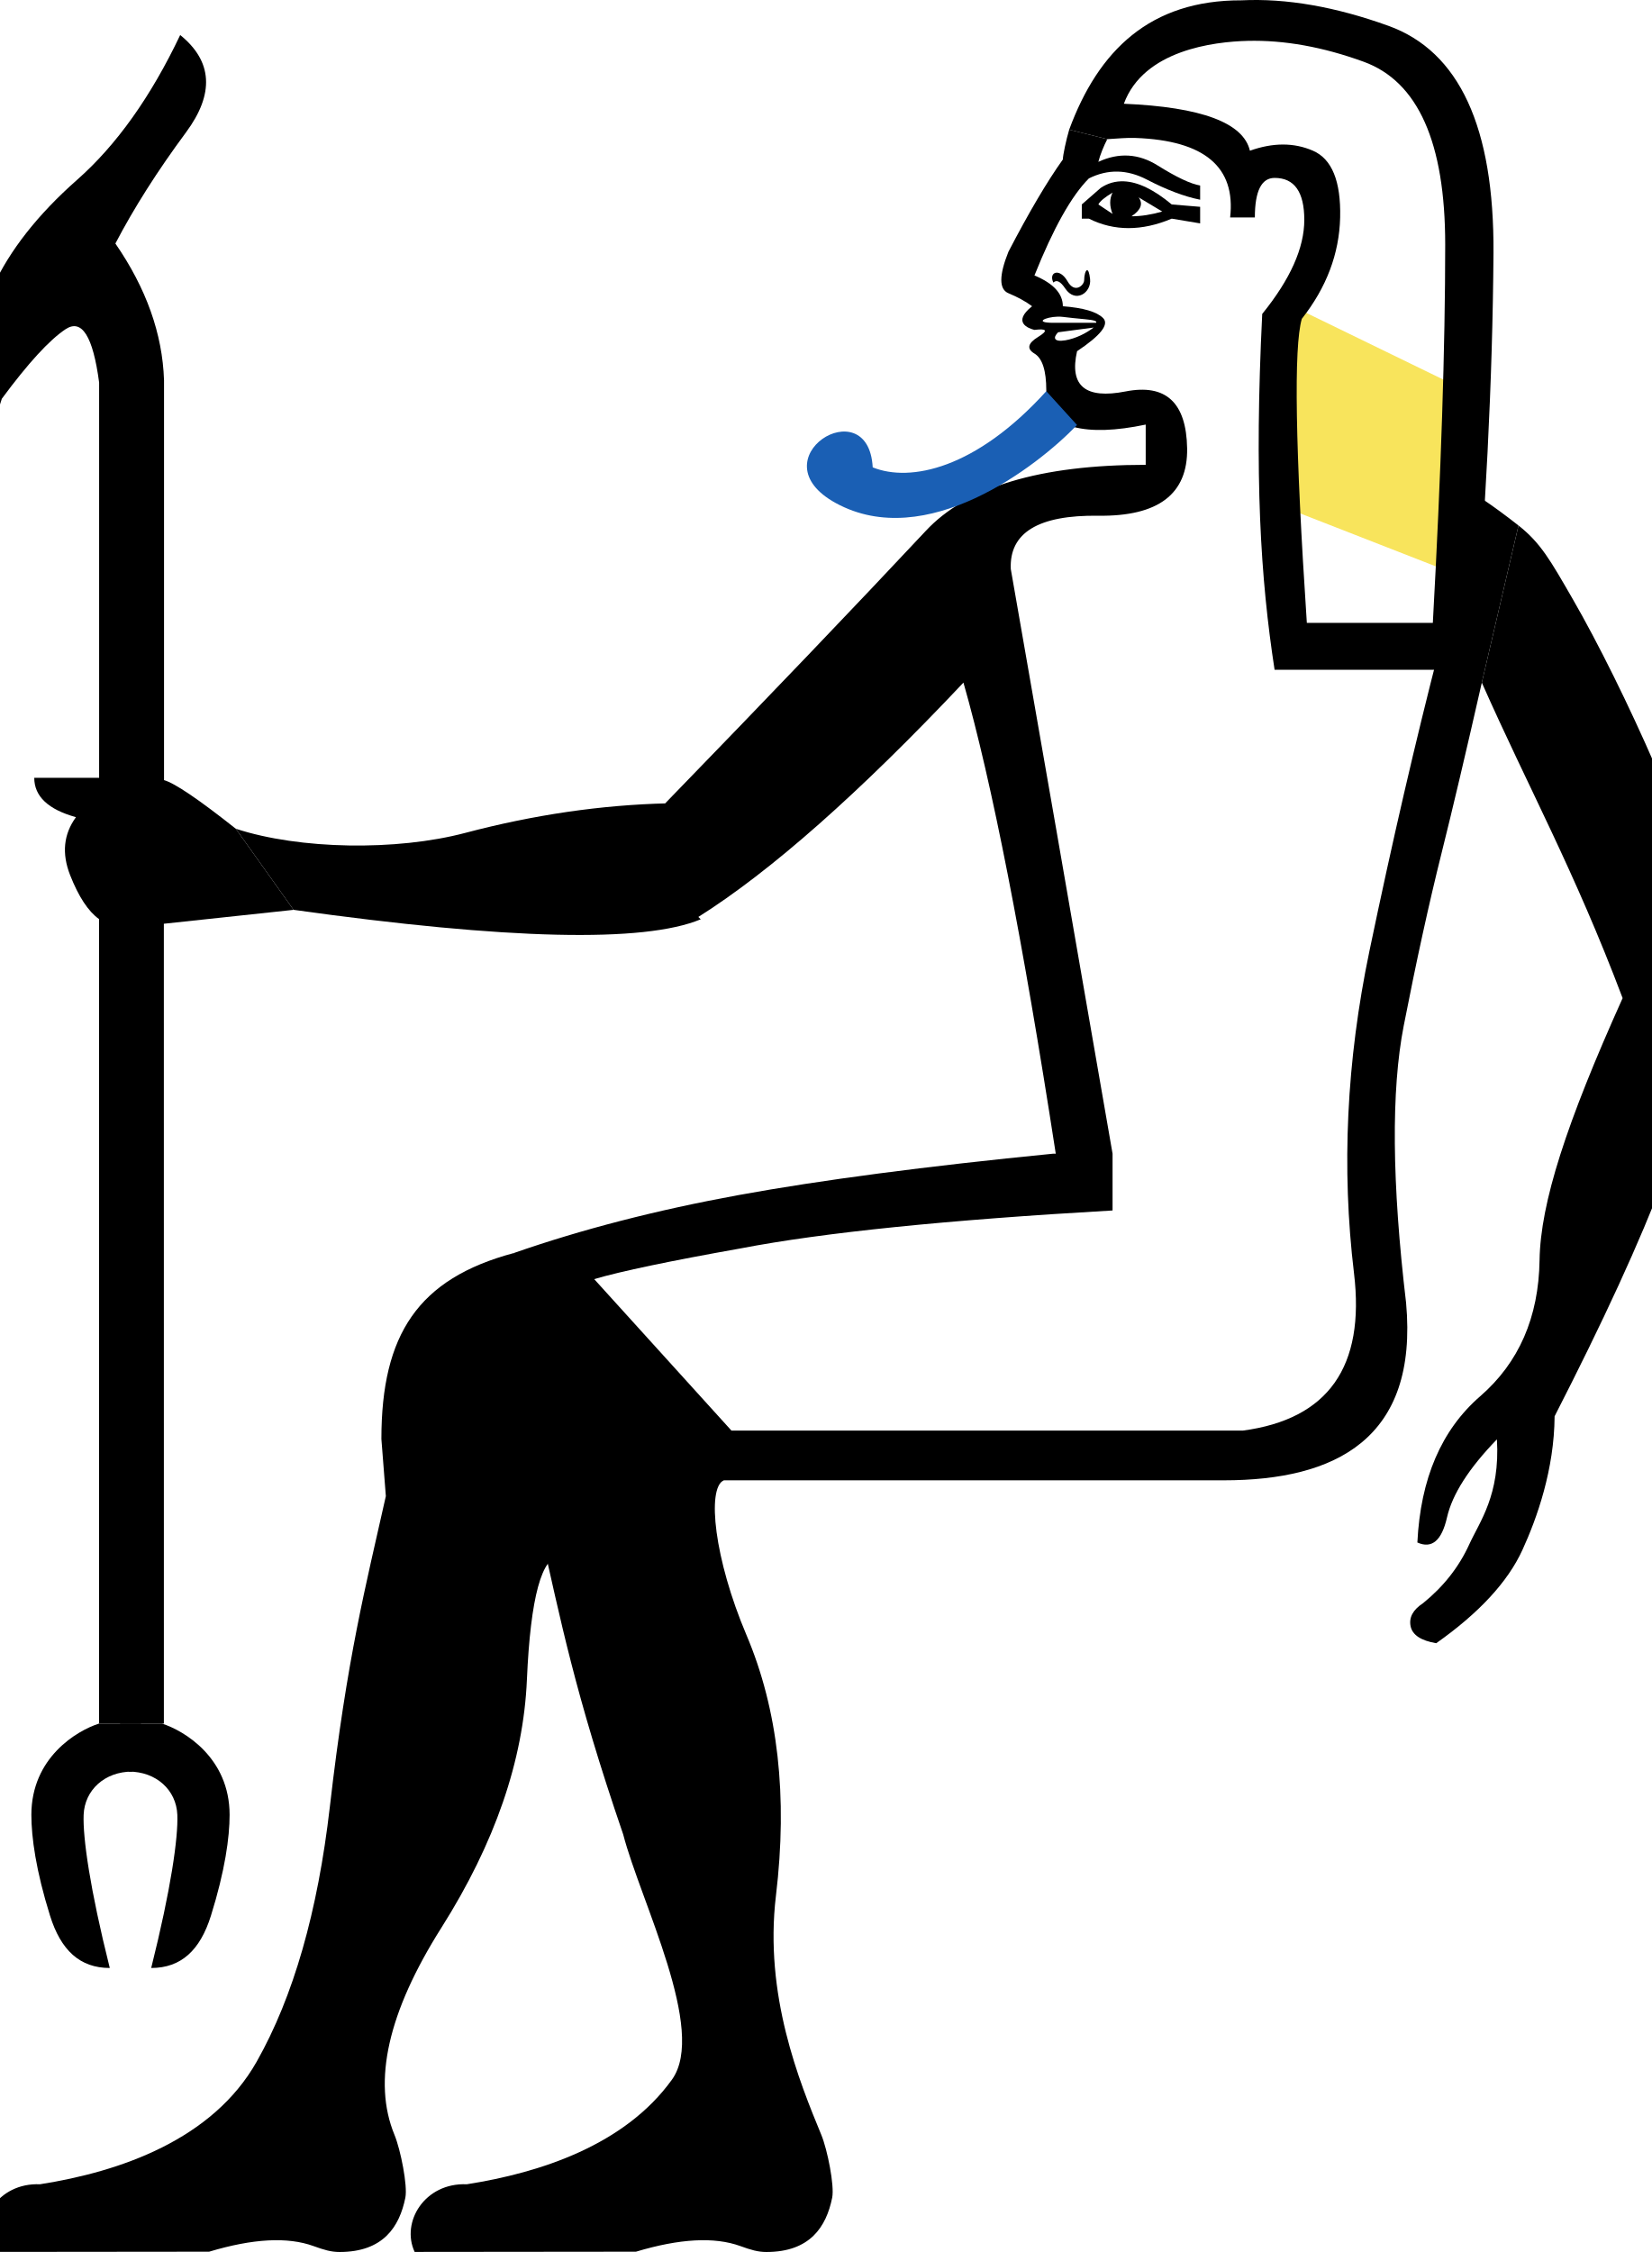
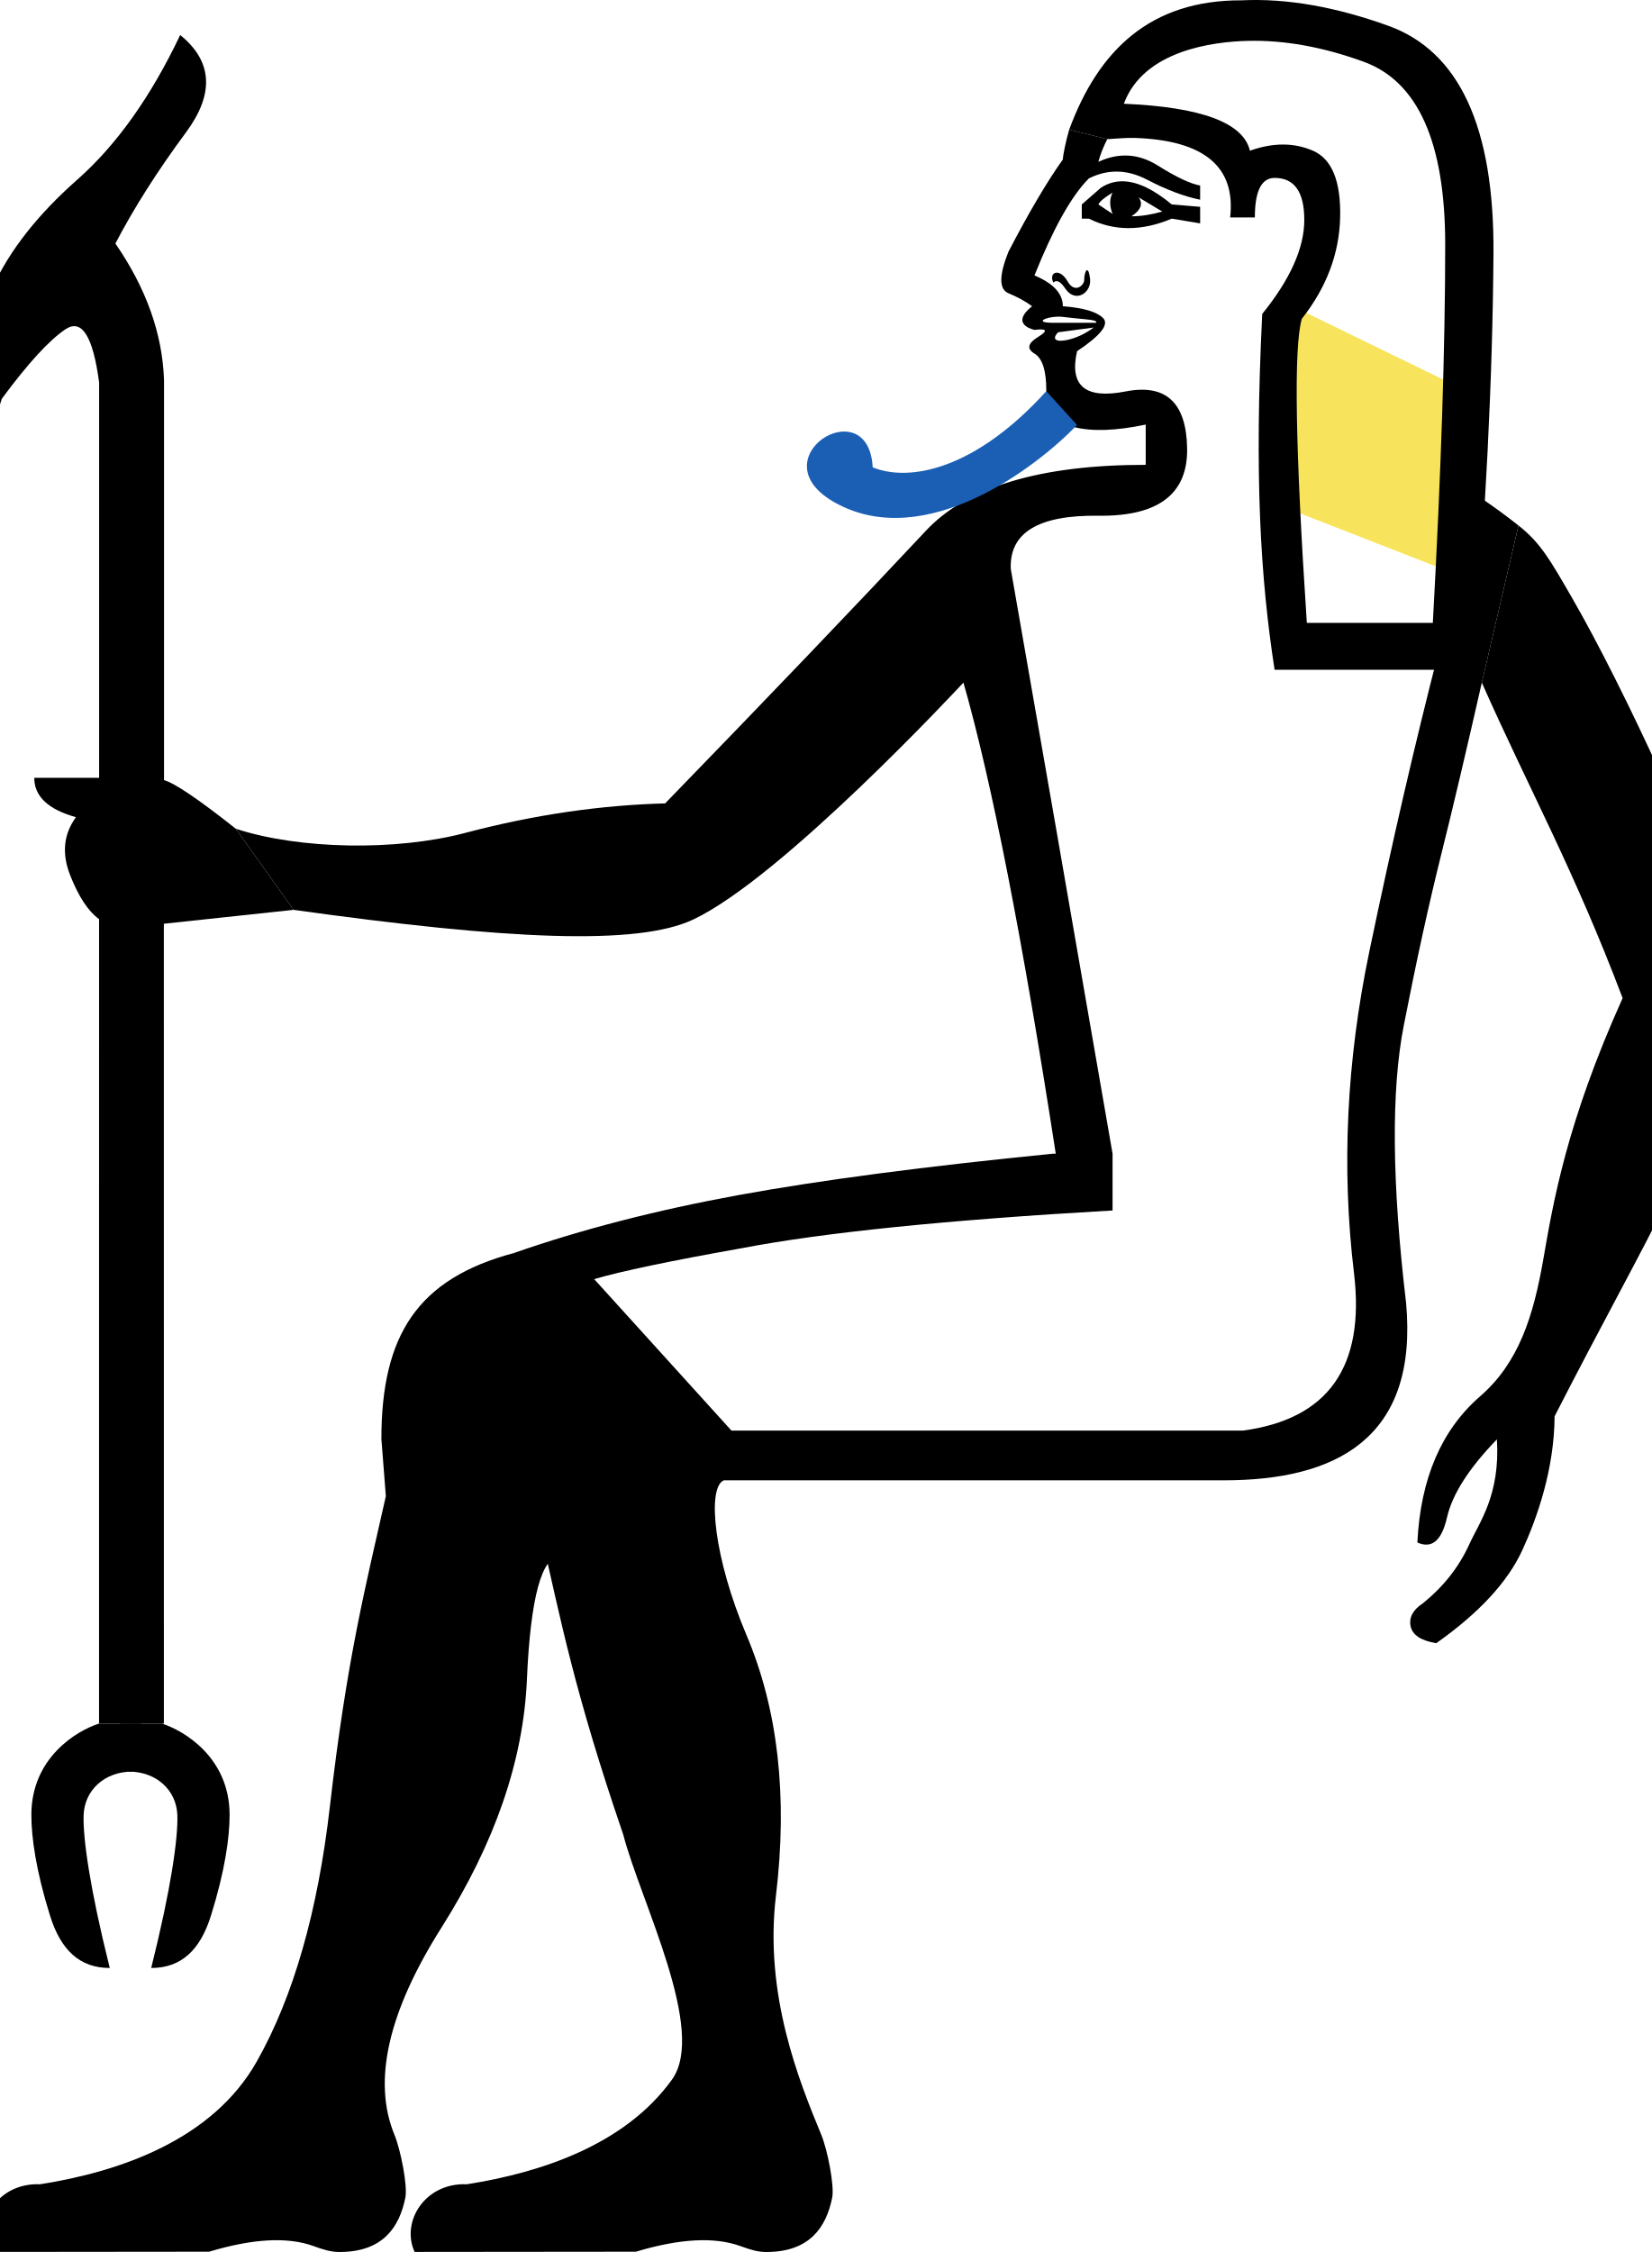
<svg xmlns="http://www.w3.org/2000/svg" xmlns:xlink="http://www.w3.org/1999/xlink" width="733.451" height="1000" version="1.1" id="svg1">
  <defs id="defs1" />
  <path style="fill:#000000;stroke:none;stroke-width:1" d="m 482.737,119.979 c -0.673,0.053 -1.297,2.166 -1.297,4.441 0,2.192 -4.148,6.142 -7.357,0.526 -3.6,-6.3 -8.586,-4.029 -6.308,0.526 1.402,-1.401 3.155,-0.524 5.257,2.63 4.489,6.733 11.72,1.948 11.036,-4.206 -0.322,-2.895 -0.84,-3.954 -1.331,-3.916 z" id="path15" />
  <path style="fill:#000000;stroke:none;stroke-width:1" d="m 499.145,80.52 c -3.745,-0.164 -7.193,0.805 -10.347,2.908 l -8.408,7.357 v 6.308 h 3.153 c 11.212,5.606 23.475,5.606 36.789,0 L 532.946,99.195 v -7.359 l -12.615,-1.051 c -7.883,-6.569 -14.946,-9.991 -21.187,-10.265 z m -5.092,5.01 c -1.401,2.803 -1.401,5.956 0,9.459 -2.102,-1.402 -4.204,-2.803 -6.306,-4.204 0.701,-1.401 2.803,-3.153 6.306,-5.255 z m 11.564,2.102 10.51,6.306 c -4.905,1.402 -9.459,2.104 -13.664,2.104 4.204,-2.803 5.255,-5.608 3.153,-8.411 z" id="path14" />
  <path style="fill:#000000;stroke:none;stroke-width:1" d="m 504.085,61.795 v 0.002 l -0.002,0.002 c -0.004,0.019 -0.003,0.075 0,0.138 0.02,0.003 0.038,0.008 0.058,0.011 -0.015,-0.045 -0.028,-0.089 -0.043,-0.134 -0.002,-0.007 -0.004,-0.012 -0.007,-0.015 l -0.002,-0.002 v -0.002 h -0.002 z" id="path13" />
  <path style="fill:#000000;stroke:none;stroke-width:1" d="m 503.405,59.703 c 0.017,0.03 0.031,0.058 0.045,0.075 -0.015,-0.025 -0.029,-0.05 -0.045,-0.075 z" id="path12" />
-   <path style="fill:#000000;stroke:none;stroke-width:1" d="m 474.795,57.564 c -1.359,4.568 -2.814,11.437 -2.814,13.25 -7.007,9.81 -15.066,23.474 -24.176,40.992 -4.204,10.511 -4.204,16.645 0,18.396 4.204,1.752 7.709,3.679 10.512,5.781 -9.07,7.256 -1.471,9.879 1.051,10.51 5.606,-0.701 6.131,0.349 1.576,3.152 -4.555,2.803 -5.08,5.255 -1.576,7.357 3.504,2.102 5.254,7.536 5.254,16.295 0,8.759 4.031,14.189 12.09,16.291 8.059,2.102 18.744,1.75 32.059,-1.053 v 17.871 c -46.95,0 -79.535,9.811 -97.754,29.432 -30.833,32.935 -69.374,73.228 -115.623,120.879 h 1.051 c -29.431,0.701 -59.389,5.078 -89.871,13.137 -30.482,8.059 -73.518,7.42 -101.844,-1.844 l 25.641,36.006 c 95.301,13.314 155.564,14.714 180.791,4.203 l -1.053,-1.051 c 32.234,-20.322 71.477,-55.007 117.727,-104.059 12.613,44.147 26.277,113.871 40.992,209.172 h -1.051 c -56.76,5.606 -103.36,11.735 -139.799,18.393 -36.439,6.657 -69.723,15.243 -99.855,25.754 l 11.562,17.869 56.76,60.965 14.028,22.072 h 232.986 c 49.458,0 86.477,-18.275 80.934,-78.832 -6.307,-53.257 -6.657,-94.25 -1.051,-122.98 5.606,-28.731 11.212,-54.311 16.818,-76.734 4.905,-19.621 10.862,-44.845 17.869,-75.678 L 674.316,233.346 C 651.957,215.751 634.965,206.771 623.34,206.408 h 1.051 c -24.526,0 -35.037,-11.563 -31.533,-34.688 l -6.307,-22.074 c -3.504,3.504 -7.006,7.185 -10.51,11.039 -3.504,3.854 -5.256,15.592 -5.256,35.213 -10e-6,19.621 14.015,29.782 42.045,30.482 28.03,0.701 36.788,21.372 26.277,62.016 -10.511,40.643 -20.847,85.314 -31.008,134.016 -10.161,48.702 -12.438,96.352 -6.832,142.951 4.999,41.553 -11.474,64.844 -49.379,69.9 H 324.824 l -60.965,-67.273 c 11.913,-3.504 33.636,-8.056 65.17,-13.662 36.439,-7.007 91.445,-12.616 165.023,-16.82 V 512.283 C 475.833,407.172 460.768,320.628 448.855,252.656 c -0.701,-16.117 12.262,-23.999 38.891,-23.648 26.628,0.35 39.768,-9.635 39.418,-29.957 -0.35,-20.322 -9.461,-28.73 -27.33,-25.227 -17.869,3.504 -25.051,-2.455 -21.547,-17.871 10.511,-7.007 14.365,-11.912 11.562,-14.715 -2.803,-2.803 -8.759,-4.553 -17.869,-5.254 0,-5.606 -4.204,-10.162 -12.613,-13.666 8.409,-21.022 16.468,-35.388 24.176,-43.096 8.409,-4.204 16.993,-4.029 25.752,0.525 8.759,4.555 16.643,7.532 23.65,8.934 v -6.305 c -4.205,-0.701 -10.511,-3.68 -18.92,-8.936 -8.409,-5.256 -17.17,-5.781 -26.279,-1.576 0.706,-2.896 2.521,-7.364 3.967,-10.07 z m -5.146,83.045 c 0.785,-0.02 1.576,0.009 2.332,0.104 2.803,0.35 6.132,0.7 9.986,1.051 3.854,0.35 5.429,0.877 4.729,1.578 h -18.92 c -8.848,0 -3.624,-2.591 1.873,-2.732 z m 15.996,4.834 c -3.302,2.543 -7.924,4.874 -12.521,5.666 -5.201,0.867 -5.637,-1.171 -3.244,-3.564 z" id="path11" />
-   <path id="path1" style="fill:#000000;stroke:none;stroke-width:1" d="m 674.316,233.346 -16.289,69.766 c 20.72,46.757 41.028,83.21 62.524,140.104 -24.994,55.516 -36.5,90.986 -36.882,116.357 -0.382,25.372 -9.174,45.519 -26.377,60.443 -17.203,14.924 -26.497,36.568 -27.882,64.929 6.421,2.893 10.806,-0.811 13.153,-11.11 2.347,-10.3 9.736,-21.863 22.171,-34.691 1.486,24.78 -7.728,36.622 -12.284,46.636 -4.556,10.014 -11.396,18.719 -20.523,26.114 -4.467,2.92 -6.31,6.323 -5.528,10.21 0.782,3.886 4.574,6.408 11.378,7.567 19.032,-13.431 31.796,-27.243 38.291,-41.438 6.495,-14.195 14.117,-35.668 14.282,-59.342 42.932,-83.9 64.812,-139.745 71.322,-190.683 1.329,-10.398 -0.34,-20.019 -2.339,-29.885 -6.528,-32.215 -38.066,-102.709 -61.056,-142.529 -9.743,-16.875 -14.096,-24.685 -23.96,-32.447 z" />
+   <path style="fill:#000000;stroke:none;stroke-width:1" d="m 474.795,57.564 c -1.359,4.568 -2.814,11.437 -2.814,13.25 -7.007,9.81 -15.066,23.474 -24.176,40.992 -4.204,10.511 -4.204,16.645 0,18.396 4.204,1.752 7.709,3.679 10.512,5.781 -9.07,7.256 -1.471,9.879 1.051,10.51 5.606,-0.701 6.131,0.349 1.576,3.152 -4.555,2.803 -5.08,5.255 -1.576,7.357 3.504,2.102 5.254,7.536 5.254,16.295 0,8.759 4.031,14.189 12.09,16.291 8.059,2.102 18.744,1.75 32.059,-1.053 v 17.871 c -46.95,0 -79.535,9.811 -97.754,29.432 -30.833,32.935 -69.374,73.228 -115.623,120.879 h 1.051 c -29.431,0.701 -59.389,5.078 -89.871,13.137 -30.482,8.059 -73.518,7.42 -101.844,-1.844 l 25.641,36.006 c 95.301,13.314 152.565,15.96 177.314,4.369 39.543,-18.52 118.111,-103.112 120.151,-105.275 12.613,44.147 26.277,113.871 40.992,209.172 h -1.051 c -56.76,5.606 -103.36,11.735 -139.799,18.393 -36.439,6.657 -69.723,15.243 -99.855,25.754 l 11.562,17.869 56.76,60.965 14.028,22.072 h 232.986 c 49.458,0 86.477,-18.275 80.934,-78.832 -6.307,-53.257 -6.657,-94.25 -1.051,-122.98 5.606,-28.731 11.212,-54.311 16.818,-76.734 4.905,-19.621 10.862,-44.845 17.869,-75.678 L 674.316,233.346 C 651.957,215.751 634.965,206.771 623.34,206.408 h 1.051 c -24.526,0 -35.037,-11.563 -31.533,-34.688 l -6.307,-22.074 c -3.504,3.504 -7.006,7.185 -10.51,11.039 -3.504,3.854 -5.256,15.592 -5.256,35.213 -10e-6,19.621 14.015,29.782 42.045,30.482 28.03,0.701 36.788,21.372 26.277,62.016 -10.511,40.643 -20.847,85.314 -31.008,134.016 -10.161,48.702 -12.438,96.352 -6.832,142.951 4.999,41.553 -11.474,64.844 -49.379,69.9 H 324.824 l -60.965,-67.273 c 11.913,-3.504 33.636,-8.056 65.17,-13.662 36.439,-7.007 91.445,-12.616 165.023,-16.82 V 512.283 C 475.833,407.172 460.768,320.628 448.855,252.656 c -0.701,-16.117 12.262,-23.999 38.891,-23.648 26.628,0.35 39.768,-9.635 39.418,-29.957 -0.35,-20.322 -9.461,-28.73 -27.33,-25.227 -17.869,3.504 -25.051,-2.455 -21.547,-17.871 10.511,-7.007 14.365,-11.912 11.562,-14.715 -2.803,-2.803 -8.759,-4.553 -17.869,-5.254 0,-5.606 -4.204,-10.162 -12.613,-13.666 8.409,-21.022 16.468,-35.388 24.176,-43.096 8.409,-4.204 16.993,-4.029 25.752,0.525 8.759,4.555 16.643,7.532 23.65,8.934 v -6.305 c -4.205,-0.701 -10.511,-3.68 -18.92,-8.936 -8.409,-5.256 -17.17,-5.781 -26.279,-1.576 0.706,-2.896 2.521,-7.364 3.967,-10.07 z m -5.146,83.045 c 0.785,-0.02 1.576,0.009 2.332,0.104 2.803,0.35 6.132,0.7 9.986,1.051 3.854,0.35 5.429,0.877 4.729,1.578 h -18.92 c -8.848,0 -3.624,-2.591 1.873,-2.732 z m 15.996,4.834 c -3.302,2.543 -7.924,4.874 -12.521,5.666 -5.201,0.867 -5.637,-1.171 -3.244,-3.564 z" id="path11" />
+   <path id="path1" style="fill:#000000;stroke:none;stroke-width:1" d="m 674.316,233.346 -16.289,69.766 c 20.72,46.757 41.028,83.21 62.524,140.104 -24.994,55.516 -30.871,90.986 -35.226,116.026 -4.348,24.999 -10.83,45.85 -28.033,60.774 -17.203,14.924 -26.497,36.568 -27.882,64.929 6.421,2.893 10.806,-0.811 13.153,-11.11 2.347,-10.3 9.736,-21.863 22.171,-34.691 1.486,24.78 -7.728,36.622 -12.284,46.636 -4.556,10.014 -11.396,18.719 -20.523,26.114 -4.467,2.92 -6.31,6.323 -5.528,10.21 0.782,3.886 4.574,6.408 11.378,7.567 19.032,-13.431 31.796,-27.243 38.291,-41.438 6.495,-14.195 14.117,-35.668 14.282,-59.342 42.932,-83.9 66.922,-119.067 76.004,-169.61 2.5,-13.91 3.469,-29.592 0.003,-42.529 C 757.849,385 721.266,305.612 698.276,265.793 688.533,248.918 684.18,241.108 674.317,233.346 Z" />
  <path style="fill:#f8e45c;stroke:none;stroke-width:1px;stroke-linecap:butt;stroke-linejoin:miter;stroke-opacity:1" d="m 567.514,224.141 75.612,29.516 8.044,-80.122 -77.459,-37.697 z" id="path27" />
  <path style="fill:#000000;stroke:none;stroke-width:1" d="M 551.308,0.146 C 510.778,0.036 487.809,22.287 474.794,57.564 l 16.918,4.23 c 5.03,-0.274 8.292,-0.688 12.648,-0.528 30.493,1.12 44.46,12.885 41.904,35.296 h 10.978 c 0,-11.708 2.925,-17.562 8.779,-17.562 8.782,0 13.173,6.22 13.173,18.66 0,12.44 -6.22,26.345 -18.658,41.712 l -0.022,-0.019 c -3.572,72.419 -0.769,117.482 5.49,158.064 h 87.868 c 5.834,-67.325 8.945,-128.98 9.334,-184.962 C 663.571,56.473 648.02,22.81 616.549,11.466 592.95,2.959 571.203,-0.814 551.307,0.146 Z M 553.99,18.147 c 16.258,-0.412 33.443,2.675 51.555,9.261 24.149,8.781 36.224,35.858 36.224,81.23 0,45.371 -1.831,101.354 -5.492,167.947 h -55.955 c -5.14,-77.57 -5.881,-122.576 -2.221,-135.016 10.955,-13.904 16.628,-28.908 17.017,-45.008 0.366,-16.098 -3.658,-25.975 -12.074,-29.636 -8.416,-3.661 -17.746,-3.661 -27.993,0 C 552.127,54.487 533.465,47.533 499.071,46.069 507.841,22.26 538.984,18.527 553.99,18.147 Z" id="path26" />
  <path style="fill:#1a5fb4;stroke:none;stroke-width:1px;stroke-linecap:butt;stroke-linejoin:miter;stroke-opacity:1" d="m 464.625,173.713 13.648,15.01 c -17.859,18.649 -67.13,56.47 -107.048,34.706 -35.926,-19.588 14.392,-51.154 16.317,-15.9 16.643,6.725 45.819,0.704 77.083,-33.815 z" id="path28" />
  <path style="fill:#000000;stroke:none;stroke-width:50.318" d="m 228.121,556.43 c -42.443,11.373 -58.756,36.125 -58.756,82.562 l 1.977,25.365 c -8.941,39.983 -17.234,71.527 -24.859,137.869 -5.37,46.716 -16.208,84.438 -32.477,113.219 -19.62,34.71 -60.684,48.903 -96.252,54.48 -18.765,-0.783 -29.337,16.85 -23.168,30.039 l 98.279,-0.098 c 19.441,-5.84 34.876,-6.668 46.373,-2.496 4.632,1.681 7.776,2.629 11.535,2.629 19.434,0 26.614,-11.202 29.232,-24.117 1.072,-5.287 -2.102,-21.29 -4.827,-27.894 -9.81,-23.775 -2.894,-54.47 20.846,-92.01 23.74,-37.54 36.396,-74.23 37.957,-110.102 1.597,-36.705 6.633,-54.998 14.975,-54.998 l 72.393,-33.543 -43.818,-60.766 z" id="path32" />
  <path d="m 227.179,657.336 12.694,22.049 c 9.126,39.942 15.206,71.985 36.857,135.157 7.726,29.768 37.315,87.145 21.664,108.91 -20.894,29.055 -58.4,41.346 -91.098,46.473 -18.765,-0.783 -29.337,16.85 -23.168,30.039 l 98.279,-0.098 c 19.441,-5.84 34.876,-6.668 46.373,-2.496 4.632,1.681 7.776,2.629 11.535,2.629 19.434,0 26.614,-11.202 29.232,-24.117 1.072,-5.287 -2.102,-21.29 -4.827,-27.894 -9.81,-23.775 -25.431,-62.128 -20.145,-106.229 5.285,-44.101 0.93,-82.668 -13.09,-115.723 -14.346,-33.824 -17.668,-65.113 -10.137,-68.701" style="fill:#000000;stroke:none;stroke-width:50.318" id="path1-8" />
  <path style="fill:#000000;stroke:none;stroke-width:1" d="m 80.018,15.552 c -13.03,27.432 -28.288,48.863 -45.775,64.293 -17.487,15.43 -30.004,31.377 -37.549,47.836 -7.545,16.459 -22.974,48.348 -46.289,95.668 21.945,6.858 38.747,-8.572 50.406,-46.291 11.656,-15.773 21.085,-26.061 28.287,-30.861 7.221,-4.8 12.194,3.086 14.92,23.66 v 175.522 h -28.807 c 0,8.229 6.173,14.059 18.518,17.488 -5.5,7.544 -6.366,16.117 -2.598,25.719 3.772,9.601 8.059,16.115 12.863,19.545 l -0.01,357.216 h 28.789 l -0.012,-355.157 57.607,-6.172 -25.641,-36.006 C 88.269,354.98 77.64,347.779 72.839,346.408 V 168.827 c -0.685,-20.574 -7.885,-40.804 -21.6,-60.691 8.23,-15.774 18.688,-32.234 31.375,-49.379 12.674,-17.145 11.807,-31.547 -2.597,-43.205 z" id="path1-9" />
  <path d="m 43.985,765.347 c -9.825,3.121 -30.055,15.133 -30.055,40.538 0,10.013 2.032,24.755 8.288,44.779 4.8,15.364 13.261,23.219 26.529,23.219 -8.867,-35.38 -11.999,-57.991 -11.606,-67.998 0.433,-11.031 9.392,-19.207 21.555,-19.207 l 3.903,-21.331 z" style="fill:#000000;stroke:none;stroke-width:1" id="path1-1" />
  <use x="0" y="0" xlink:href="#path1-1" id="use37" transform="matrix(-1,0,0,1,115.8889,0)" />
</svg>
